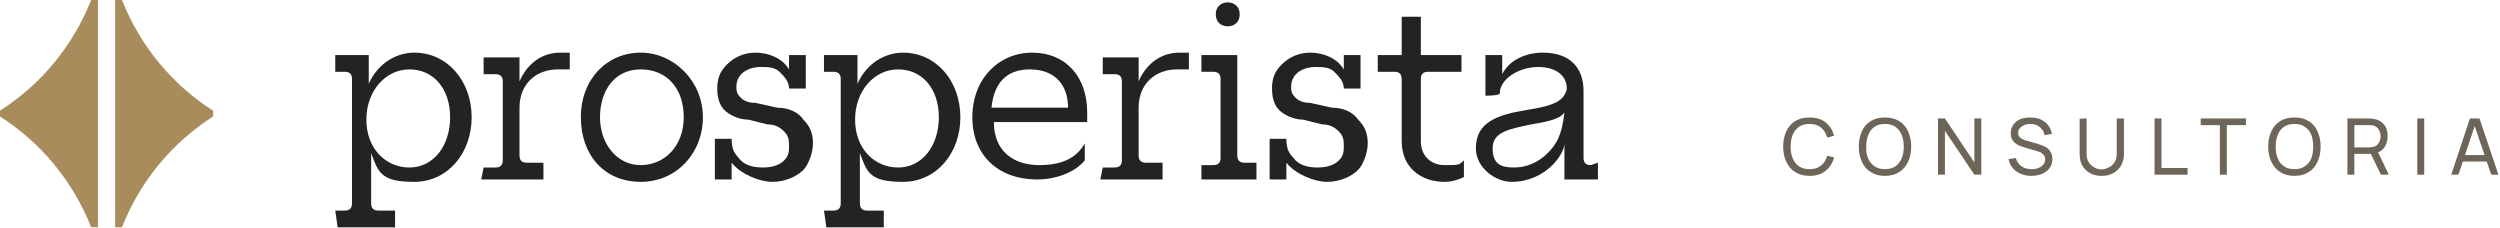
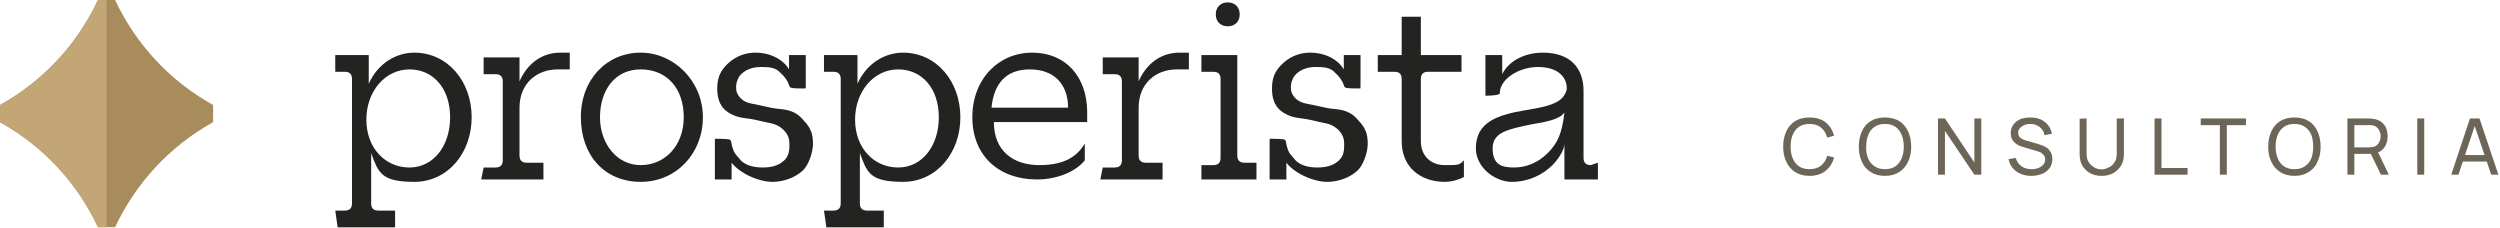
<svg xmlns="http://www.w3.org/2000/svg" viewBox="118.99 402.8 104.476 9.5" width="2800" height="254.6">
  <g transform="translate(114.492,398.597) scale(0.179)">
-     <path d="M48,23.471 H46.402 A54.312,54.312 0 0 1 25.118,49.33 V50.67 A54.312,54.312 0 0 1 46.402,76.529 H48 Z" fill="#A88C5C" />
-     <path d="M52,23.471 H53.598 A54.312,54.312 0 0 0 74.882,49.33 V50.67 A54.312,54.312 0 0 0 53.598,76.529 H52 Z" fill="#A88C5C" />
+     <path d="M48 23.471H52A54.312 54.312 0 0 0 74.882 48V52A54.312 54.312 0 0 0 52 76.529H48A54.312 54.312 0 0 0 25.118 52V48A54.312 54.312 0 0 0 48 23.471Z" fill="#A88C5C" />
+     <path d="M50 23.471H48A54.312 54.312 0 0 1 25.118 48V52A54.312 54.312 0 0 1 48 76.529H50Z" fill="#C2A675" />
  </g>
  <g fill="#232322">
    <path d="M133,411.6 L133.4,411.6 C133.6,411.6,133.7,411.5,133.7,411.3 L133.7,406.1 C133.7,405.9,133.6,405.8,133.4,405.8 L133,405.8 L133,405.1 L134.4,405.1 L134.4,406.3 C134.8,405.4,135.6,405,136.3,405 C137.7,405,138.7,406.2,138.7,407.7 C138.7,409.2,137.7,410.4,136.3,410.4 C134.9,410.4,134.8,410,134.5,409.2 L134.5,411.3 C134.5,411.5,134.6,411.6,134.8,411.6 L135.5,411.6 L135.5,412.3 L133.1,412.3 L133,411.6 Z M137.8,407.7 C137.8,406.5,137.1,405.7,136.1,405.7 C135.1,405.7,134.3,406.6,134.3,407.8 C134.3,409,135.1,409.8,136.1,409.8 C137.1,409.8,137.8,408.9,137.8,407.7 Z" />
    <path d="M139.2,409.8 L139.7,409.8 C139.9,409.8,140,409.7,140,409.5 L140,406.2 C140,406,139.9,405.9,139.7,405.9 L139.2,405.9 L139.2,405.2 L140.7,405.2 L140.7,406.2 C141,405.5,141.6,405,142.4,405 C143.2,405,142.7,405,142.8,405 L142.8,405.7 C142.7,405.7,142.5,405.7,142.3,405.7 C141.4,405.7,140.7,406.3,140.7,407.3 L140.7,409.3 C140.7,409.5,140.8,409.6,141,409.6 L141.7,409.6 L141.7,410.3 L139.1,410.3 L139.2,409.8 Z" />
    <path d="M143.264,407.7 C143.264,406.1,144.364,405,145.764,405 C147.164,405,148.364,406.2,148.364,407.7 C148.364,409.2,147.264,410.4,145.764,410.4 C144.264,410.4,143.264,409.3,143.264,407.7 Z M147.564,407.7 C147.564,406.5,146.864,405.7,145.764,405.7 C144.664,405.7,144.064,406.6,144.064,407.7 C144.064,408.8,144.764,409.7,145.764,409.7 C146.764,409.7,147.564,408.9,147.564,407.7 Z" />
-     <path d="M149.564,409.6 L149.564,410.3 L148.864,410.3 L148.864,408.6 L149.564,408.6 C149.564,409,149.664,409.2,149.864,409.4 C150.064,409.7,150.464,409.8,150.864,409.8 C151.264,409.8,151.564,409.7,151.764,409.5 C151.964,409.3,151.964,409.1,151.964,408.9 C151.964,408.7,151.964,408.5,151.764,408.3 C151.564,408.1,151.364,408,151.064,408 L150.264,407.8 C149.864,407.8,149.464,407.6,149.264,407.4 C149.064,407.2,148.964,406.9,148.964,406.5 C148.964,406.1,149.064,405.8,149.364,405.5 C149.664,405.2,150.064,405,150.564,405 C151.064,405,151.664,405.2,151.964,405.7 L151.964,405.1 L152.664,405.1 L152.664,406.5 L151.964,406.5 C151.964,406.2,151.764,406,151.564,405.8 C151.364,405.6,151.064,405.6,150.764,405.6 C150.464,405.6,150.164,405.7,149.964,405.9 C149.864,406,149.764,406.2,149.764,406.4 C149.764,406.6,149.764,406.7,149.964,406.9 C150.064,407,150.264,407.1,150.564,407.1 L151.464,407.3 C151.964,407.3,152.364,407.5,152.564,407.8 C152.864,408.1,152.964,408.4,152.964,408.8 C152.964,409.2,152.764,409.7,152.564,409.9 C152.264,410.2,151.764,410.4,151.264,410.4 C150.764,410.4,149.964,410.1,149.564,409.6 Z" />
+     <path d="M150.145 410.073L150.234 410.12L150.333 410.168L150.424 410.208L150.517 410.245L150.612 410.279L150.707 410.309L150.803 410.335L150.881 410.354L150.93 410.364L151.019 410.38L151.108 410.391L151.188 410.398L151.258 410.4L151.338 410.399L151.417 410.394L151.517 410.383L151.596 410.371L151.675 410.356L151.782 410.33L151.887 410.299L151.991 410.262L152.083 410.223L152.155 410.189L152.243 410.141L152.328 410.089L152.394 410.044L152.466 409.989L152.519 409.943L152.562 409.902L152.583 409.88L152.621 409.834L152.668 409.769L152.71 409.701L152.753 409.622L152.787 409.55L152.815 409.485L152.837 409.43L152.861 409.364L152.882 409.297L152.907 409.21L152.923 409.142L152.935 409.084L152.947 409.014L152.955 408.955L152.96 408.895L152.963 408.835L152.963 408.765L152.961 408.685L152.957 408.625L152.95 408.566L152.94 408.497L152.928 408.438L152.916 408.39L152.899 408.332L152.88 408.276L152.876 408.273L152.873 408.273L152.847 408.21L152.812 408.14L152.773 408.074L152.768 408.084L152.767 408.085L152.767 408.076L152.764 408.067L152.726 408.011L152.691 407.964L152.648 407.912L152.639 407.906L152.594 407.855L152.554 407.812L152.512 407.761L152.506 407.755L152.502 407.755L152.47 407.719L152.437 407.686L152.382 407.637L152.361 407.619L152.355 407.616L152.348 407.618L152.344 407.611L152.338 407.604L152.3 407.577L152.262 407.552L152.191 407.511L152.186 407.511L152.154 407.494L152.113 407.475L152.038 407.445L152.019 407.441L152.012 407.437L151.968 407.423L151.924 407.41L151.871 407.397L151.772 407.379L151.68 407.366L151.477 407.344L151.387 407.332L151.287 407.316L151.167 407.293L150.704 407.192L150.441 407.14L150.36 407.122L150.29 407.103L150.238 407.087L150.187 407.068L150.129 407.042L150.116 407.033L150.068 407.006L150.03 406.981L150.007 406.964L150.002 406.958L149.959 406.921L149.932 406.895L149.906 406.867L149.902 406.86L149.878 406.83L149.855 406.8L149.823 406.752L149.819 406.743L149.817 406.735L149.796 406.693L149.785 406.666L149.775 406.639L149.765 406.603L149.762 406.596L149.762 406.591L149.764 406.583L149.758 406.546L149.754 406.499L149.752 406.413L149.75 406.408L149.745 406.41L149.744 406.408L149.755 406.394L149.757 406.385L149.76 406.338L149.766 406.291L149.776 406.244L149.788 406.197L149.784 406.195L149.798 406.182L149.811 406.146L149.825 406.11L149.842 406.074L149.865 406.031L149.891 405.988L149.919 405.948L149.928 405.943L149.968 405.899L150.012 405.858L150.058 405.821L150.099 405.791L150.132 405.77L150.184 405.74L150.229 405.717L150.274 405.697L150.321 405.678L150.368 405.662L150.416 405.647L150.474 405.633L150.562 405.616L150.612 405.61L150.671 405.604L150.761 405.601L150.941 405.602L151.051 405.608L151.131 405.615L151.2 405.626L151.239 405.634L151.278 405.644L151.344 405.665L151.381 405.68L151.408 405.693L151.435 405.707L151.469 405.727L151.517 405.762L151.562 405.802L151.668 405.907L151.684 405.918L151.757 406L151.812 406.07L151.845 406.119L151.881 406.177L151.895 406.189L151.891 406.188L151.913 406.231L151.929 406.266L151.95 406.319L151.975 406.387L151.984 406.402L151.993 406.426L152.004 406.441L152.017 406.452L152.025 406.457L152.041 406.463L152.066 406.468L152.064 406.465L152.081 406.476L152.09 406.478L152.135 406.483L152.191 406.486L152.257 406.489L152.266 406.488L152.267 406.487L152.274 406.492L152.283 406.493L152.458 406.493L152.466 406.497L152.653 406.495L152.659 406.491L152.662 406.424L152.664 406.336L152.664 405.106L152.659 405.1L151.969 405.1L151.964 405.104L151.964 405.695L151.961 405.696L151.94 405.662L151.894 405.597L151.838 405.526L151.784 405.467L151.748 405.433L151.696 405.386L151.657 405.354L151.617 405.324L151.56 405.284L151.518 405.257L151.448 405.217L151.404 405.194L151.341 405.164L151.295 405.144L151.23 405.118L151.183 405.101L151.107 405.077L151.039 405.059L150.99 405.047L150.912 405.031L150.843 405.02L150.793 405.014L150.714 405.006L150.644 405.002L150.594 405L150.524 405L150.454 405.003L150.344 405.013L150.275 405.023L150.206 405.036L150.109 405.06L150.042 405.08L149.948 405.113L149.865 405.148L149.793 405.183L149.714 405.227L149.638 405.275L149.556 405.332L149.478 405.395L149.411 405.455L149.339 405.525L149.279 405.591L149.222 405.661L149.175 405.726L149.132 405.794L149.095 405.864L149.069 405.918L149.05 405.965L149.034 406.012L149.019 406.06L149.006 406.108L148.993 406.167L148.984 406.216L148.977 406.265L148.971 406.325L148.967 406.385L148.964 406.445L148.964 406.505L148.965 406.565L148.968 406.635L148.973 406.695L148.979 406.754L148.992 406.833L149.001 406.882L149.013 406.93L149.019 406.933L149.032 406.981L149.051 407.037L149.068 407.083L149.088 407.127L149.096 407.144L149.101 407.137L149.102 407.146L149.129 407.197L149.154 407.238L149.186 407.285L149.203 407.307L149.208 407.307L149.211 407.303L149.213 407.305L149.213 407.313L149.225 407.328L149.25 407.356L149.284 407.389L149.332 407.432L149.34 407.428L149.342 407.436L149.349 407.442L149.386 407.471L149.425 407.498L149.473 407.529L149.479 407.53L149.545 407.568L149.605 407.598L149.621 407.603L149.7 407.637L149.754 407.657L149.761 407.659L149.825 407.679L149.899 407.699L149.999 407.719L150.091 407.734L150.264 407.757L150.356 407.77L150.465 407.79L150.584 407.814L150.947 407.897L151.167 407.943L151.24 407.96L151.294 407.975L151.348 407.991L151.4 408.011L151.444 408.029L151.486 408.05L151.527 408.072L151.567 408.096L151.606 408.123L151.651 408.157L151.687 408.186L151.722 408.218L151.762 408.257L151.805 408.306L151.84 408.351L151.86 408.379L151.863 408.387L151.888 408.426L151.909 408.468L151.932 408.518L151.934 408.524L151.934 408.532L151.946 408.568L151.956 408.605L151.965 408.642L151.972 408.69L151.972 408.708L151.976 408.747L151.979 408.796L151.981 408.885L151.978 408.894L151.975 408.992L151.97 409.072L151.964 409.089L151.953 409.158L151.939 409.216L151.931 409.244L151.917 409.281L151.91 409.288L151.885 409.341L151.854 409.392L151.819 409.441L151.787 409.478L151.738 409.528L151.72 409.537L151.666 409.581L151.634 409.604L151.6 409.626L151.548 409.656L151.494 409.682L151.448 409.702L151.392 409.722L151.335 409.74L151.277 409.755L151.219 409.768L151.149 409.78L151.09 409.787L151.01 409.795L150.93 409.798L150.861 409.799L150.8 409.798L150.721 409.795L150.661 409.79L150.601 409.784L150.542 409.775L150.483 409.764L150.424 409.752L150.366 409.736L150.319 409.722L150.262 409.701L150.216 409.682L150.162 409.656L150.118 409.632L150.076 409.606L150.043 409.583L150.004 409.552L149.966 409.519L149.931 409.483L149.899 409.446L149.863 409.398L149.821 409.354L149.795 409.325L149.77 409.294L149.734 409.246L149.72 409.232L149.689 409.181L149.661 409.128L149.637 409.074L149.617 409.018L149.594 408.943L149.588 408.935L149.544 408.718L149.542 408.71L149.538 408.702L149.53 408.677L149.521 408.662L149.509 408.649L149.494 408.64L149.486 408.637L149.487 408.641L149.476 408.629L149.442 408.623L149.406 408.618L149.322 408.612L149.315 408.608L149.158 408.606L149.15 408.601L148.972 408.602L148.87 408.6L148.864 408.604L148.864 410.294L148.868 410.3L149.558 410.3L149.564 410.296L149.564 409.606L149.566 409.603L149.625 409.672L149.666 409.715L149.731 409.778L149.806 409.843L149.885 409.905L149.967 409.963L150.059 410.022Z" />
    <path d="M153.424,411.6 L153.824,411.6 C154.024,411.6,154.124,411.5,154.124,411.3 L154.124,406.1 C154.124,405.9,154.024,405.8,153.824,405.8 L153.424,405.8 L153.424,405.1 L154.824,405.1 L154.824,406.3 C155.224,405.4,156.024,405,156.724,405 C158.124,405,159.124,406.2,159.124,407.7 C159.124,409.2,158.124,410.4,156.724,410.4 C155.324,410.4,155.224,410,154.924,409.2 L154.924,411.3 C154.924,411.5,155.024,411.6,155.224,411.6 L155.924,411.6 L155.924,412.3 L153.524,412.3 L153.424,411.6 Z M158.224,407.7 C158.224,406.5,157.524,405.7,156.524,405.7 C155.524,405.7,154.724,406.6,154.724,407.8 C154.724,409,155.524,409.8,156.524,409.8 C157.524,409.8,158.224,408.9,158.224,407.7 Z" />
    <path d="M159.624,407.7 C159.624,406.1,160.724,405,162.124,405 C163.524,405,164.424,406,164.424,407.5 C164.424,409,164.424,407.8,164.424,407.9 L160.524,407.9 C160.524,409.1,161.324,409.7,162.424,409.7 C163.524,409.7,164.024,409.3,164.324,408.8 L164.324,408.8 L164.324,409.5 C163.924,410,163.124,410.3,162.324,410.3 C160.724,410.3,159.624,409.3,159.624,407.7 Z M163.624,407.3 C163.624,406.3,163.024,405.7,162.024,405.7 C161.024,405.7,160.524,406.3,160.424,407.3 L163.624,407.3 Z" />
    <path d="M165.074,409.8 L165.574,409.8 C165.774,409.8,165.874,409.7,165.874,409.5 L165.874,406.2 C165.874,406,165.774,405.9,165.574,405.9 L165.074,405.9 L165.074,405.2 L166.574,405.2 L166.574,406.2 C166.874,405.5,167.474,405,168.274,405 C169.074,405,168.574,405,168.674,405 L168.674,405.7 C168.574,405.7,168.374,405.7,168.174,405.7 C167.274,405.7,166.574,406.3,166.574,407.3 L166.574,409.3 C166.574,409.5,166.674,409.6,166.874,409.6 L167.574,409.6 L167.574,410.3 L164.974,410.3 L165.074,409.8 Z" />
    <path d="M169.197,409.7 L169.697,409.7 C169.898,409.7,169.998,409.6,169.998,409.4 L169.998,406.1 C169.998,405.9,169.898,405.8,169.697,405.8 L169.197,405.8 L169.197,405.1 L170.697,405.1 L170.697,409.3 C170.697,409.5,170.798,409.6,170.998,409.6 L171.498,409.6 L171.498,410.3 L169.197,410.3 L169.197,409.7 Z M169.798,403.4 C169.798,403.1,169.998,402.9,170.298,402.9 C170.597,402.9,170.798,403.1,170.798,403.4 C170.798,403.7,170.597,403.9,170.298,403.9 C169.998,403.9,169.798,403.7,169.798,403.4 Z" />
-     <path d="M172.748,409.6 L172.748,410.3 L172.048,410.3 L172.048,408.6 L172.748,408.6 C172.748,409,172.847,409.2,173.048,409.4 C173.248,409.7,173.648,409.8,174.048,409.8 C174.447,409.8,174.748,409.7,174.947,409.5 C175.148,409.3,175.148,409.1,175.148,408.9 C175.148,408.7,175.148,408.5,174.947,408.3 C174.748,408.1,174.548,408,174.248,408 L173.447,407.8 C173.048,407.8,172.648,407.6,172.447,407.4 C172.248,407.2,172.148,406.9,172.148,406.5 C172.148,406.1,172.248,405.8,172.548,405.5 C172.847,405.2,173.248,405,173.748,405 C174.248,405,174.847,405.2,175.148,405.7 L175.148,405.1 L175.847,405.1 L175.847,406.5 L175.148,406.5 C175.148,406.2,174.947,406,174.748,405.8 C174.548,405.6,174.248,405.6,173.947,405.6 C173.648,405.6,173.347,405.7,173.148,405.9 C173.048,406,172.947,406.2,172.947,406.4 C172.947,406.6,172.947,406.7,173.148,406.9 C173.248,407,173.447,407.1,173.748,407.1 L174.648,407.3 C175.148,407.3,175.548,407.5,175.748,407.8 C176.048,408.1,176.148,408.4,176.148,408.8 C176.148,409.2,175.947,409.7,175.748,409.9 C175.447,410.2,174.947,410.4,174.447,410.4 C173.947,410.4,173.148,410.1,172.748,409.6 Z" />
+     <path d="M173.329 410.073L173.418 410.12L173.517 410.168L173.608 410.208L173.701 410.245L173.795 410.279L173.891 410.309L173.987 410.335L174.065 410.354L174.114 410.364L174.203 410.38L174.292 410.391L174.372 410.398L174.442 410.4L174.522 410.399L174.601 410.394L174.701 410.383L174.78 410.371L174.859 410.356L174.966 410.33L175.071 410.299L175.174 410.262L175.267 410.223L175.339 410.189L175.427 410.141L175.512 410.089L175.578 410.044L175.649 409.989L175.68 409.963L175.725 409.922L175.767 409.88L175.805 409.834L175.852 409.769L175.894 409.701L175.937 409.622L175.971 409.549L175.999 409.485L176.021 409.429L176.045 409.363L176.072 409.277L176.09 409.21L176.107 409.142L176.119 409.083L176.131 409.014L176.138 408.955L176.144 408.895L176.147 408.835L176.147 408.765L176.144 408.685L176.14 408.625L176.134 408.565L176.123 408.496L176.112 408.438L176.1 408.389L176.083 408.332L176.064 408.277L176.06 408.274L176.058 408.281L176.056 408.27L176.037 408.225L176.021 408.189L175.998 408.145L175.959 408.077L175.954 408.071L175.951 408.072L175.913 408.015L175.872 407.961L175.836 407.916L175.831 407.911L175.828 407.915L175.821 407.904L175.782 407.86L175.737 407.812L175.696 407.761L175.691 407.758L175.689 407.76L175.686 407.759L175.682 407.751L175.637 407.702L175.603 407.67L175.56 407.632L175.538 407.615L175.526 407.609L175.488 407.58L175.44 407.549L175.376 407.512L175.37 407.511L175.295 407.474L175.22 407.444L175.208 407.443L175.193 407.436L175.149 407.422L175.106 407.409L175.052 407.397L174.954 407.378L174.862 407.366L174.66 407.344L174.578 407.334L174.469 407.316L174.349 407.293L173.896 407.193L173.632 407.141L173.55 407.123L173.478 407.104L173.425 407.087L173.372 407.067L173.321 407.044L173.264 407.013L173.217 406.983L173.194 406.966L173.188 406.96L173.145 406.924L173.118 406.898L173.092 406.871L173.086 406.867L173.08 406.853L173.046 406.809L173.014 406.762L173.004 406.746L173.002 406.738L172.985 406.704L172.974 406.678L172.961 406.642L172.95 406.605L172.948 406.596L172.95 406.588L172.943 406.55L172.939 406.512L172.937 406.464L172.936 406.416L172.935 406.409L172.927 406.41L172.937 406.396L172.94 406.388L172.944 406.34L172.95 406.293L172.959 406.246L172.972 406.199L172.971 406.195L172.966 406.196L172.98 406.184L173.001 406.13L173.016 406.094L173.034 406.058L173.053 406.024L173.079 405.982L173.102 405.95L173.117 405.938L173.15 405.901L173.194 405.86L173.232 405.828L173.281 405.793L173.323 405.766L173.366 405.741L173.411 405.718L173.456 405.697L173.502 405.679L173.55 405.663L173.597 405.648L173.655 405.633L173.704 405.623L173.764 405.614L173.813 405.608L173.863 405.603L173.953 405.601L174.123 405.602L174.213 405.606L174.303 405.614L174.381 405.626L174.421 405.634L174.459 405.643L174.526 405.664L174.563 405.679L174.59 405.692L174.617 405.705L174.651 405.726L174.7 405.761L174.745 405.8L174.85 405.906L174.867 405.917L174.94 405.999L174.994 406.069L175.033 406.125L175.064 406.176L175.078 406.188L175.075 406.188L175.115 406.273L175.137 406.326L175.158 406.386L175.167 406.401L175.177 406.425L175.181 406.433L175.193 406.446L175.208 406.456L175.216 406.46L175.232 406.464L175.25 406.468L175.249 406.466L175.25 406.465L175.264 406.476L175.273 406.477L175.355 406.485L175.45 406.489L175.458 406.493L175.634 406.493L175.638 406.491L175.634 406.484L175.646 406.495L175.654 406.497L175.839 406.495L175.843 406.489L175.844 406.47L175.847 406.334L175.847 405.103L175.841 405.1L175.151 405.1L175.148 405.107L175.148 405.697L175.144 405.694L175.106 405.635L175.077 405.595L175.046 405.555L175 405.502L174.966 405.466L174.93 405.431L174.878 405.384L174.839 405.353L174.807 405.328L174.742 405.283L174.699 405.256L174.639 405.221L174.595 405.197L174.523 405.163L174.477 405.143L174.411 405.117L174.336 405.091L174.288 405.077L174.22 405.058L174.172 405.047L174.093 405.031L174.024 405.02L173.975 405.014L173.895 405.006L173.825 405.002L173.755 405L173.705 405L173.635 405.003L173.565 405.009L173.496 405.018L173.427 405.029L173.387 405.037L173.3 405.058L173.223 405.08L173.129 405.114L173.046 405.149L172.983 405.18L172.896 405.228L172.819 405.276L172.738 405.334L172.667 405.39L172.593 405.457L172.521 405.527L172.461 405.593L172.41 405.655L172.357 405.728L172.315 405.796L172.277 405.866L172.256 405.912L172.237 405.958L172.22 406.005L172.207 406.043L172.194 406.091L172.182 406.14L172.173 406.189L172.163 406.248L172.157 406.298L172.152 406.358L172.149 406.418L172.148 406.498L172.148 406.558L172.15 406.618L172.155 406.677L172.162 406.747L172.176 406.836L172.186 406.884L172.197 406.932L172.201 406.929L172.22 406.993L172.235 407.04L172.253 407.085L172.273 407.13L172.281 407.146L172.284 407.14L172.285 407.14L172.287 407.149L172.32 407.209L172.346 407.25L172.374 407.289L172.392 407.312L172.396 407.311L172.434 407.355L172.467 407.389L172.516 407.432L172.523 407.428L172.526 407.436L172.533 407.442L172.571 407.471L172.609 407.499L172.649 407.524L172.656 407.528L172.663 407.53L172.737 407.572L172.787 407.597L172.794 407.6L172.8 407.599L172.807 407.604L172.815 407.608L172.885 407.638L172.938 407.658L172.945 407.659L173.017 407.682L173.079 407.699L173.186 407.72L173.265 407.732L173.442 407.756L173.532 407.769L173.641 407.788L173.759 407.813L174.131 407.897L174.358 407.945L174.429 407.961L174.482 407.975L174.534 407.991L174.585 408.01L174.627 408.028L174.668 408.047L174.708 408.069L174.746 408.092L174.791 408.122L174.842 408.159L174.876 408.188L174.909 408.218L174.953 408.26L174.962 408.274L175.003 408.322L175.046 408.379L175.048 408.387L175.084 408.451L175.108 408.502L175.115 408.519L175.116 408.528L175.129 408.564L175.139 408.601L175.148 408.639L175.156 408.686L175.158 408.692L175.156 408.701L175.163 408.788L175.165 408.886L175.162 408.894L175.159 408.992L175.154 409.071L175.149 409.088L175.14 409.147L175.13 409.194L175.117 409.241L175.104 409.278L175.114 409.275L175.099 409.287L175.093 409.293L175.076 409.329L175.058 409.363L175.037 409.395L175.014 409.427L174.977 409.472L174.924 409.527L174.933 409.524L174.906 409.536L174.869 409.567L174.829 409.597L174.779 409.629L174.736 409.654L174.701 409.672L174.646 409.696L174.599 409.714L174.552 409.73L174.504 409.744L174.446 409.759L174.387 409.771L174.328 409.78L174.249 409.79L174.189 409.795L174.109 409.798L174.049 409.799L173.979 409.798L173.899 409.795L173.839 409.79L173.78 409.783L173.72 409.774L173.661 409.763L173.613 409.753L173.554 409.738L173.497 409.72L173.45 409.703L173.395 409.68L173.35 409.659L173.306 409.635L173.272 409.614L173.231 409.586L173.191 409.555L173.154 409.522L173.112 409.48L173.079 409.442L173.049 409.402L173.002 409.351L172.97 409.314L172.922 409.252L172.895 409.228L172.9 409.231L172.902 409.23L172.881 409.197L172.862 409.163L172.844 409.128L172.827 409.092L172.813 409.055L172.8 409.018L172.778 408.942L172.772 408.934L172.757 408.867L172.727 408.712L172.72 408.695L172.715 408.679L172.707 408.663L172.695 408.65L172.688 408.645L172.672 408.638L172.673 408.64L172.663 408.63L172.647 408.626L172.604 408.62L172.559 408.615L172.512 408.613L172.514 408.624L172.502 408.611L172.495 408.608L172.341 408.606L172.334 408.601L172.156 408.602L172.054 408.6L172.048 408.603L172.048 410.294L172.051 410.3L172.741 410.3L172.748 410.296L172.748 409.606L172.75 409.603L172.809 409.671L172.85 409.715L172.915 409.778L172.99 409.843L173.069 409.905L173.15 409.963L173.243 410.022Z" />
    <path d="M177.567,408.7 L177.567,406.1 C177.567,405.9,177.468,405.8,177.268,405.8 L176.567,405.8 L176.567,405.1 L177.567,405.1 L177.567,403.5 L178.368,403.5 L178.368,405.1 L180.067,405.1 L180.067,405.8 L178.667,405.8 C178.468,405.8,178.368,405.9,178.368,406.1 L178.368,408.7 C178.368,409.3,178.768,409.7,179.368,409.7 C179.968,409.7,179.968,409.7,180.167,409.5 L180.167,410.2 C179.968,410.3,179.667,410.4,179.368,410.4 C178.368,410.4,177.567,409.8,177.567,408.7 Z" />
    <path d="M185.768,409.6 L185.768,410.3 L184.368,410.3 L184.368,408.8 C184.368,409.1,184.067,409.5,183.868,409.7 C183.468,410.1,182.868,410.4,182.167,410.4 C181.468,410.4,180.667,409.8,180.667,409 C180.667,407.9,181.567,407.6,182.768,407.4 C183.368,407.3,183.968,407.2,184.268,406.9 C184.368,406.8,184.468,406.6,184.468,406.5 C184.468,406,184.067,405.6,183.268,405.6 C182.468,405.6,181.667,406.1,181.667,406.7 L181.667,406.7 C181.667,406.8,181.067,406.8,181.067,406.8 L181.067,405.1 L181.768,405.1 L181.768,405.9 C182.067,405.3,182.768,405,183.468,405 C184.567,405,185.167,405.6,185.167,406.6 L185.167,409.4 C185.167,409.6,185.268,409.7,185.468,409.7 L185.768,409.6 Z M184.368,407.5 C184.167,407.8,183.567,407.9,182.968,408 C182.067,408.2,181.368,408.3,181.368,409 C181.368,409.7,181.768,409.8,182.268,409.8 C182.768,409.8,183.268,409.6,183.667,409.2 C184.067,408.8,184.268,408.4,184.368,407.5 Z" />
  </g>
  <path d="M194.61 410.15Q194.26 410.15 194.01 409.99Q193.77 409.84 193.64 409.56Q193.51 409.29 193.51 408.93Q193.51 408.57 193.64 408.29Q193.77 408.01 194.01 407.86Q194.26 407.71 194.61 407.71Q195.02 407.71 195.28 407.91Q195.54 408.12 195.64 408.47L195.35 408.55Q195.28 408.29 195.09 408.13Q194.91 407.98 194.61 407.98Q194.35 407.98 194.17 408.1Q194 408.22 193.91 408.43Q193.82 408.65 193.82 408.93Q193.82 409.21 193.91 409.42Q194 409.63 194.17 409.75Q194.35 409.87 194.61 409.87Q194.91 409.87 195.09 409.72Q195.28 409.57 195.35 409.31L195.64 409.38Q195.54 409.74 195.28 409.94Q195.02 410.15 194.61 410.15Z" fill="#6C6558" />
  <path d="M197.76 410.15Q197.41 410.15 197.17 409.99Q196.92 409.84 196.8 409.56Q196.67 409.29 196.67 408.93Q196.67 408.57 196.8 408.29Q196.92 408.01 197.17 407.86Q197.41 407.71 197.76 407.71Q198.11 407.71 198.36 407.86Q198.6 408.01 198.73 408.29Q198.86 408.57 198.86 408.93Q198.86 409.29 198.73 409.56Q198.6 409.84 198.36 409.99Q198.11 410.15 197.76 410.15ZM197.76 409.87Q198.03 409.87 198.2 409.75Q198.37 409.63 198.46 409.42Q198.55 409.21 198.55 408.93Q198.55 408.65 198.46 408.43Q198.37 408.22 198.2 408.1Q198.03 407.98 197.76 407.98Q197.5 407.98 197.33 408.1Q197.15 408.22 197.07 408.43Q196.98 408.65 196.98 408.93Q196.97 409.21 197.06 409.42Q197.15 409.63 197.33 409.75Q197.5 409.87 197.76 409.87Z" fill="#6C6558" />
  <path d="M199.98 410.1L199.98 407.75L200.27 407.75L201.5 409.59L201.5 407.75L201.79 407.75L201.79 410.1L201.5 410.1L200.27 408.27L200.27 410.1Z" fill="#6C6558" />
  <path d="M203.88 410.15Q203.63 410.15 203.43 410.06Q203.23 409.98 203.1 409.82Q202.97 409.67 202.93 409.45L203.23 409.4Q203.29 409.62 203.47 409.75Q203.65 409.87 203.89 409.87Q204.05 409.87 204.18 409.82Q204.3 409.77 204.38 409.68Q204.46 409.59 204.46 409.46Q204.46 409.38 204.43 409.33Q204.4 409.27 204.35 409.23Q204.31 409.19 204.25 409.16Q204.19 409.14 204.13 409.12L203.53 408.94Q203.43 408.91 203.34 408.87Q203.25 408.82 203.18 408.76Q203.11 408.69 203.06 408.59Q203.02 408.5 203.02 408.36Q203.02 408.16 203.13 408.01Q203.24 407.86 203.42 407.78Q203.61 407.71 203.84 407.71Q204.08 407.71 204.27 407.79Q204.45 407.87 204.58 408.03Q204.7 408.18 204.74 408.39L204.43 408.45Q204.41 408.3 204.32 408.2Q204.24 408.1 204.12 408.04Q203.99 407.98 203.84 407.98Q203.7 407.98 203.58 408.03Q203.47 408.08 203.4 408.16Q203.33 408.24 203.33 408.35Q203.33 408.46 203.39 408.53Q203.45 408.59 203.54 408.63Q203.63 408.67 203.72 408.69L204.17 408.82Q204.24 408.84 204.34 408.88Q204.44 408.92 204.54 408.98Q204.63 409.05 204.69 409.16Q204.76 409.28 204.76 409.45Q204.76 409.61 204.69 409.75Q204.62 409.88 204.5 409.97Q204.38 410.06 204.22 410.1Q204.06 410.15 203.88 410.15Z" fill="#6C6558" />
  <path d="M206.82 410.15Q206.55 410.15 206.34 410.04Q206.13 409.92 206.01 409.72Q205.9 409.52 205.9 409.24L205.9 407.76L206.19 407.75L206.19 409.22Q206.19 409.39 206.24 409.51Q206.3 409.63 206.39 409.71Q206.49 409.8 206.6 409.84Q206.71 409.88 206.82 409.88Q206.93 409.88 207.04 409.83Q207.16 409.79 207.25 409.71Q207.34 409.63 207.4 409.51Q207.45 409.38 207.45 409.22L207.45 407.75L207.75 407.75L207.75 409.24Q207.75 409.52 207.63 409.72Q207.51 409.92 207.3 410.04Q207.09 410.15 206.82 410.15Z" fill="#6C6558" />
  <path d="M209.03 410.1L209.03 407.75L209.32 407.75L209.32 409.82L210.41 409.82L210.41 410.1Z" fill="#6C6558" />
  <path d="M211.76 410.1L211.76 408.03L210.96 408.03L210.96 407.75L212.85 407.75L212.85 408.03L212.05 408.03L212.05 410.1Z" fill="#6C6558" />
  <path d="M214.88 410.15Q214.53 410.15 214.28 409.99Q214.04 409.84 213.91 409.56Q213.78 409.29 213.78 408.93Q213.78 408.57 213.91 408.29Q214.04 408.01 214.28 407.86Q214.53 407.71 214.88 407.71Q215.23 407.71 215.47 407.86Q215.72 408.01 215.84 408.29Q215.97 408.57 215.97 408.93Q215.97 409.29 215.84 409.56Q215.72 409.84 215.47 409.99Q215.23 410.15 214.88 410.15ZM214.88 409.87Q215.14 409.87 215.31 409.75Q215.49 409.63 215.58 409.42Q215.66 409.21 215.66 408.93Q215.66 408.65 215.58 408.43Q215.49 408.22 215.31 408.1Q215.14 407.98 214.88 407.98Q214.61 407.98 214.44 408.1Q214.27 408.22 214.18 408.43Q214.09 408.65 214.09 408.93Q214.09 409.21 214.18 409.42Q214.26 409.63 214.44 409.75Q214.61 409.87 214.88 409.87Z" fill="#6C6558" />
  <path d="M217.09 410.1L217.09 407.75L218.02 407.75Q218.06 407.75 218.1 407.76Q218.15 407.76 218.19 407.77Q218.39 407.8 218.51 407.9Q218.64 408 218.71 408.15Q218.77 408.31 218.77 408.49Q218.77 408.77 218.63 408.97Q218.49 409.16 218.22 409.22L218.11 409.23L217.38 409.23L217.38 410.1ZM218.49 410.1L218.03 409.15L218.32 409.06L218.82 410.1ZM217.38 408.96L218.01 408.96Q218.04 408.96 218.08 408.95Q218.12 408.95 218.16 408.94Q218.27 408.92 218.34 408.85Q218.41 408.78 218.44 408.69Q218.48 408.59 218.48 408.49Q218.48 408.4 218.44 408.3Q218.41 408.21 218.34 408.14Q218.27 408.07 218.16 408.04Q218.12 408.04 218.08 408.03Q218.04 408.03 218.01 408.03L217.38 408.03Z" fill="#6C6558" />
  <path d="M220.01 410.1L220.01 407.75L220.3 407.75L220.3 410.1Z" fill="#6C6558" />
  <path d="M221.43 410.1L222.21 407.75L222.61 407.75L223.4 410.1L223.1 410.1L222.36 407.92L222.46 407.92L221.73 410.1ZM221.8 409.55L221.8 409.28L223.02 409.28L223.02 409.55Z" fill="#6C6558" />
</svg>
